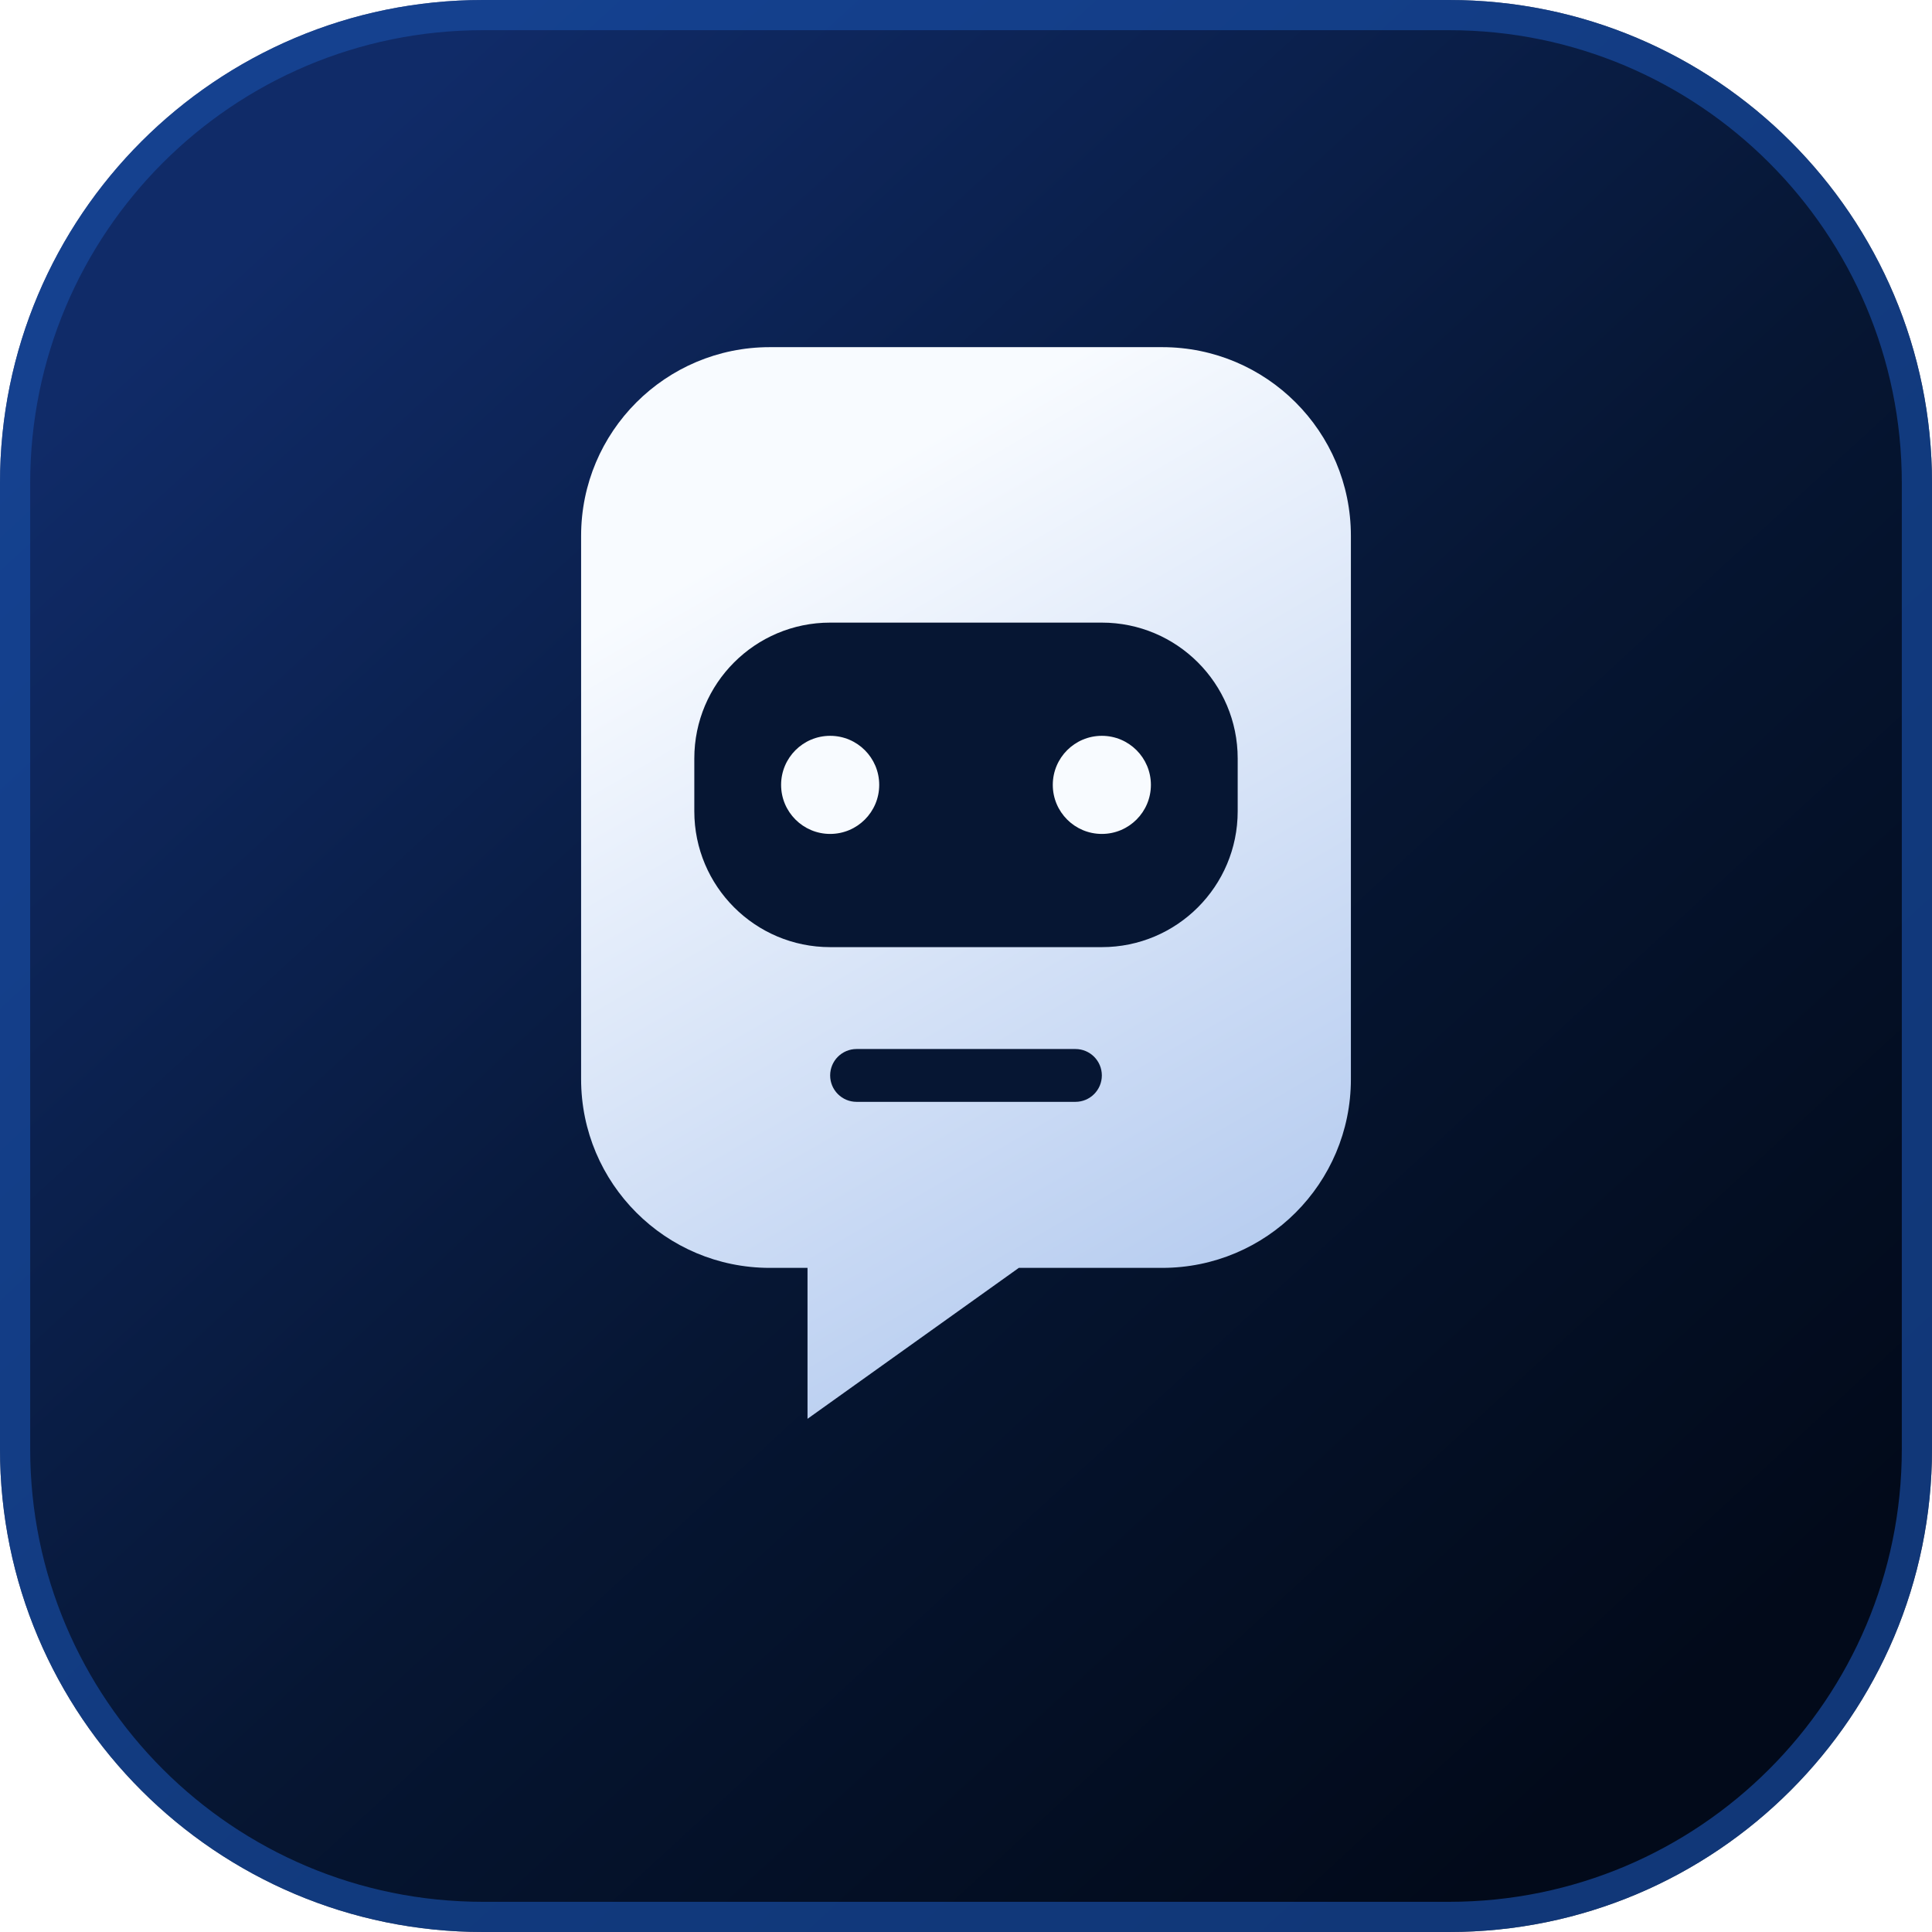
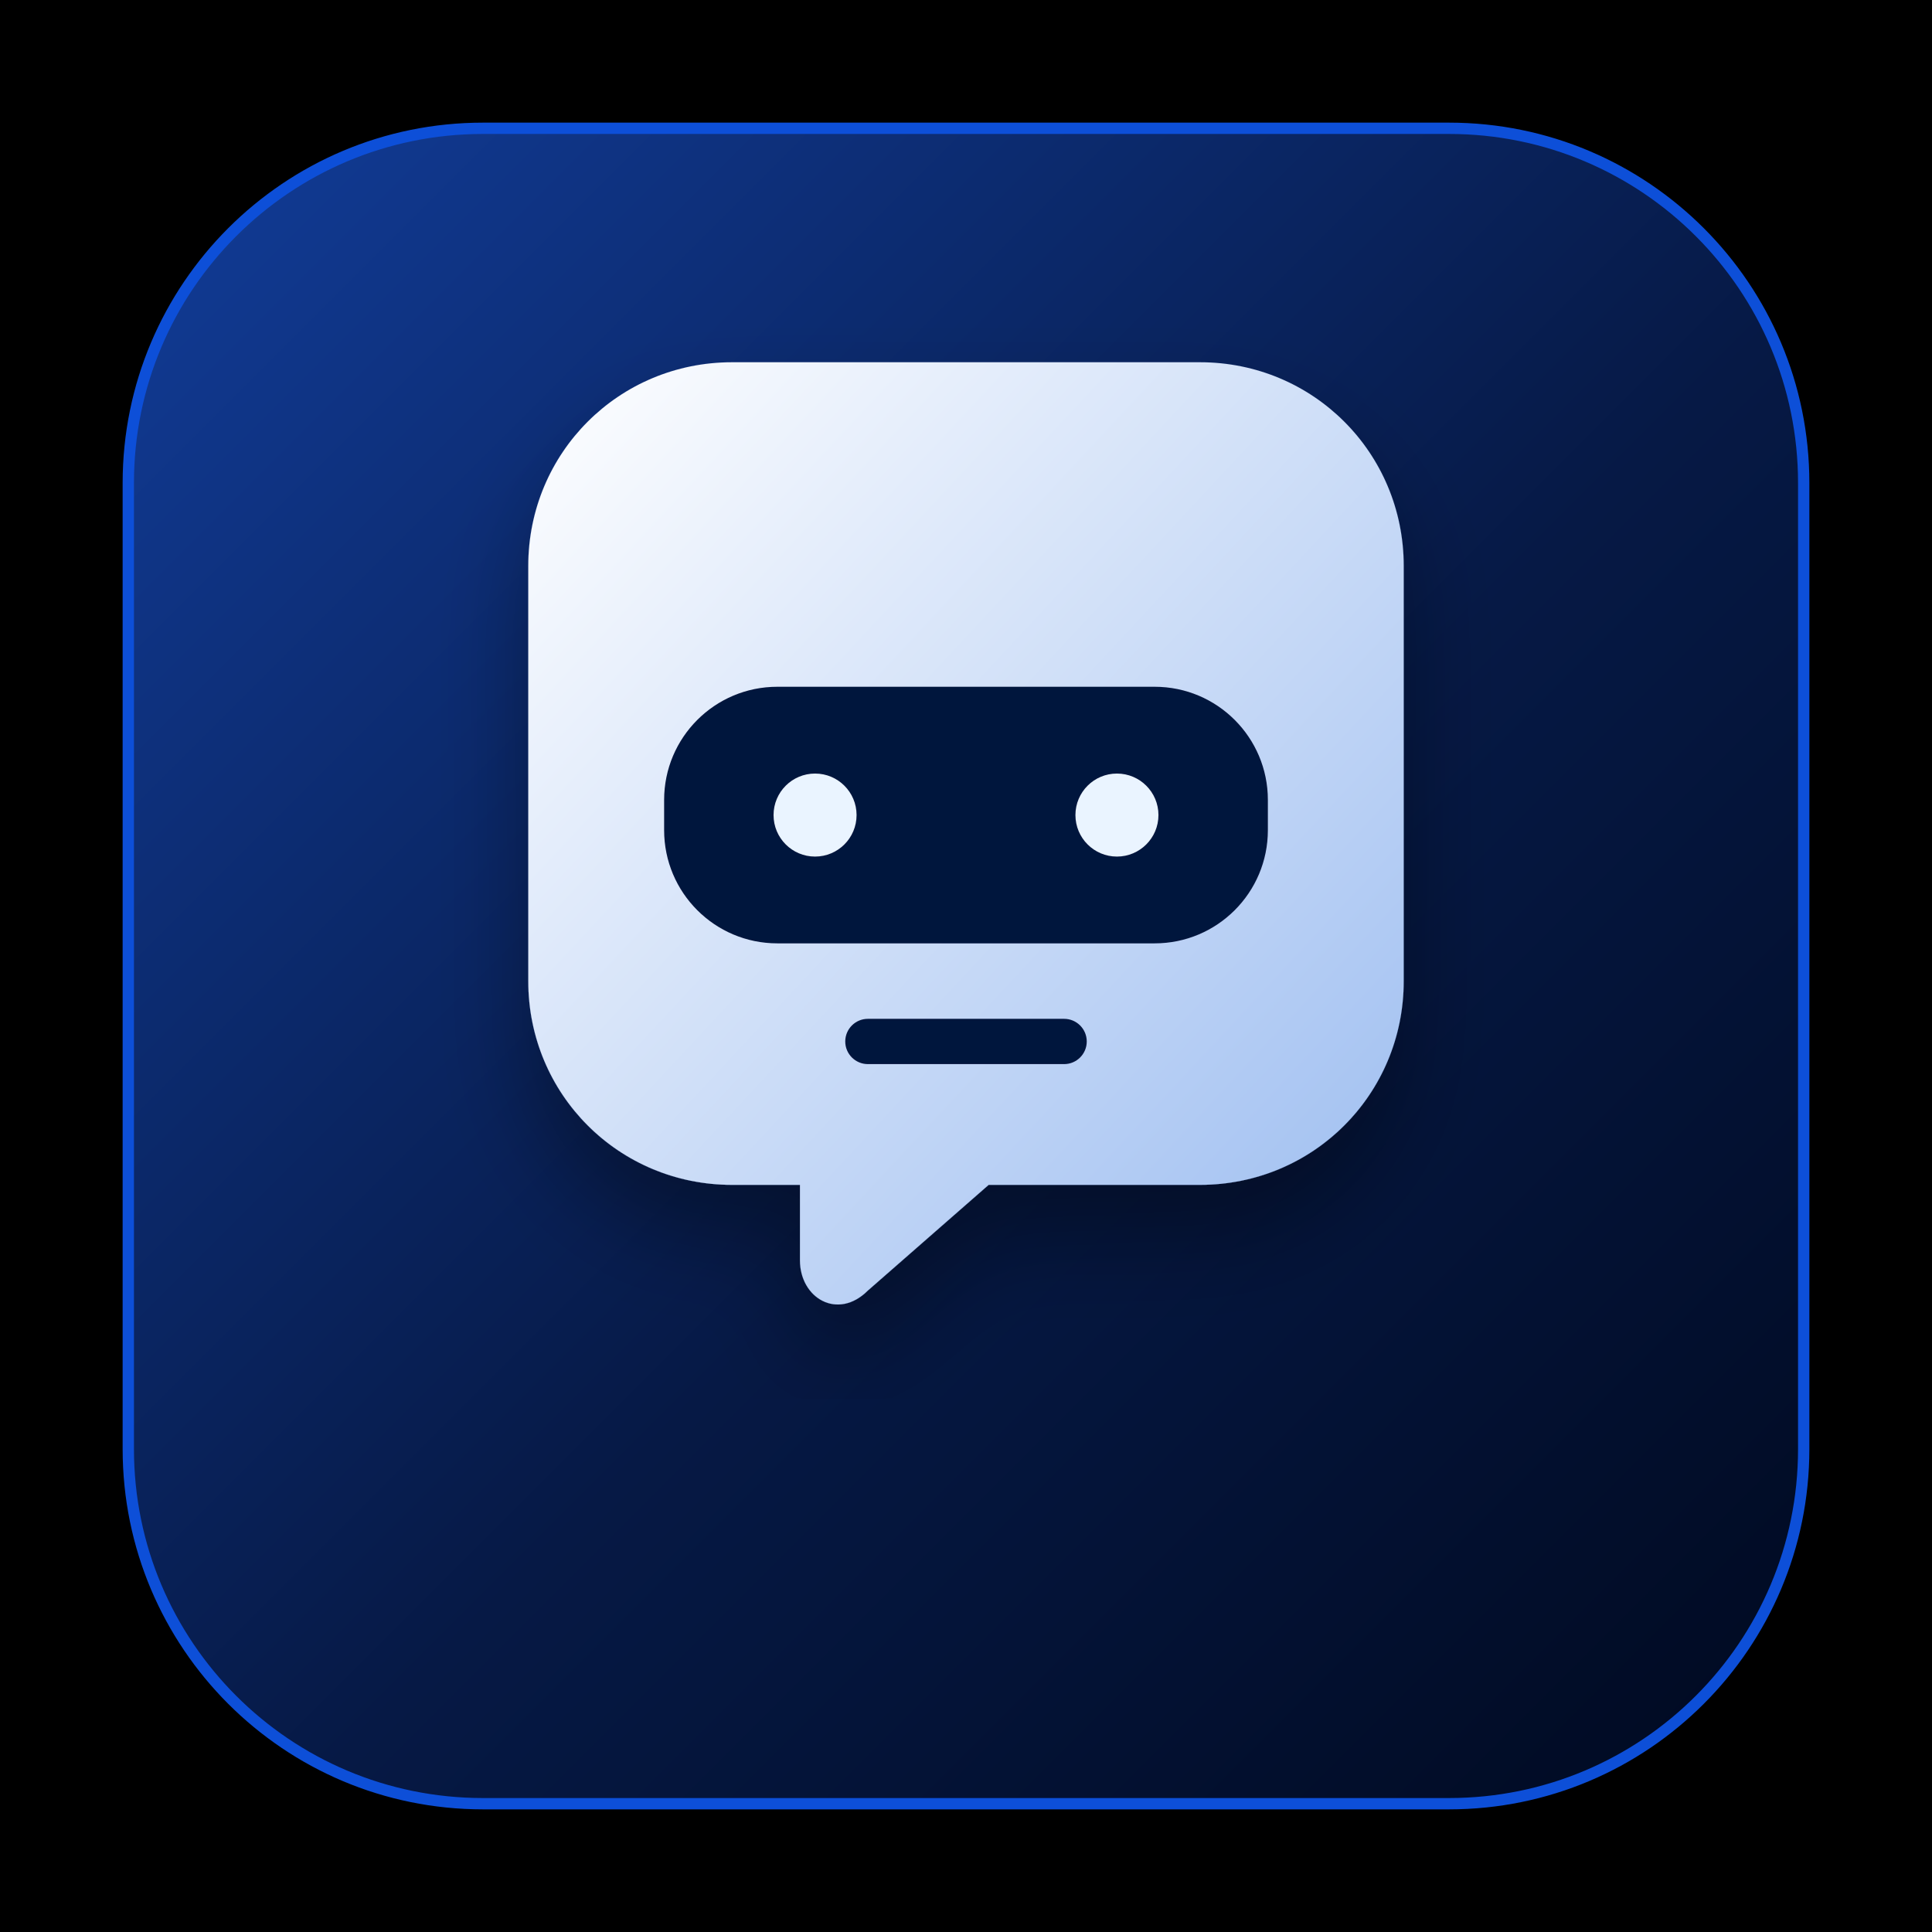
- <svg xmlns="http://www.w3.org/2000/svg" viewBox="0 0 512 512" fill="none">
+ <svg xmlns="http://www.w3.org/2000/svg" viewBox="0 0 256 256">
  <defs>
-     <linearGradient id="bg" x1="72" y1="56" x2="440" y2="456" gradientUnits="userSpaceOnUse">
-       <stop stop-color="#102B68" />
-       <stop offset="0.55" stop-color="#061633" />
-       <stop offset="1" stop-color="#020A1A" />
+     <linearGradient id="bg" x1="0" y1="0" x2="1" y2="1">
+       <stop offset="0" stop-color="#123d9a" />
+       <stop offset=".55" stop-color="#061945" />
+       <stop offset="1" stop-color="#00091f" />
    </linearGradient>
-     <linearGradient id="face" x1="196" y1="145" x2="326" y2="370" gradientUnits="userSpaceOnUse">
-       <stop stop-color="#F8FBFF" />
-       <stop offset="1" stop-color="#AFC7EE" />
+     <linearGradient id="face" x1="0" y1="0" x2="1" y2="1">
+       <stop offset="0" stop-color="#fff" />
+       <stop offset="1" stop-color="#9bbcf0" />
    </linearGradient>
+     <filter id="shadow">
+       <feDropShadow dx="0" dy="7" stdDeviation="6" flood-opacity=".35" />
+     </filter>
  </defs>
-   <rect width="512" height="512" rx="128" fill="url(#bg)" />
-   <rect x="4" y="4" width="504" height="504" rx="124" stroke="#174AA0" stroke-opacity=".7" stroke-width="8" />
-   <path d="M154 142C154 114.386 176.386 92 204 92H308C335.614 92 358 114.386 358 142V286C358 313.614 335.614 336 308 336H270L214 376V336H204C176.386 336 154 313.614 154 286V142Z" fill="url(#face)" />
-   <rect x="184" y="165" width="144" height="86" rx="36" fill="#061633" />
-   <circle cx="220" cy="208" r="13" fill="#F8FBFF" />
-   <circle cx="292" cy="208" r="13" fill="#F8FBFF" />
-   <rect x="220" y="278" width="72" height="14" rx="7" fill="#061633" />
+   <rect width="256" height="256" fill="#000" />
+   <rect x="17" y="17" width="222" height="222" rx="47" fill="url(#bg)" stroke="#0d4fd8" stroke-width="1.5" />
+   <g filter="url(#shadow)">
+     <path fill="url(#face)" d="M70 75c0-15 12-27 27-27h62c15 0 27 12 27 27v55c0 15-12 27-27 27h-28l-16 14c-4 4-9 1-9-4v-10h-9c-15 0-27-12-27-27z" />
+     <rect x="88" y="91" width="80" height="34" rx="15" fill="#06163d" />
+     <circle cx="108" cy="108" r="5.5" fill="#eaf4ff" />
+     <circle cx="148" cy="108" r="5.5" fill="#eaf4ff" />
+     <rect x="112" y="135" width="32" height="6" rx="3" fill="#06163d" />
+   </g>
</svg>
